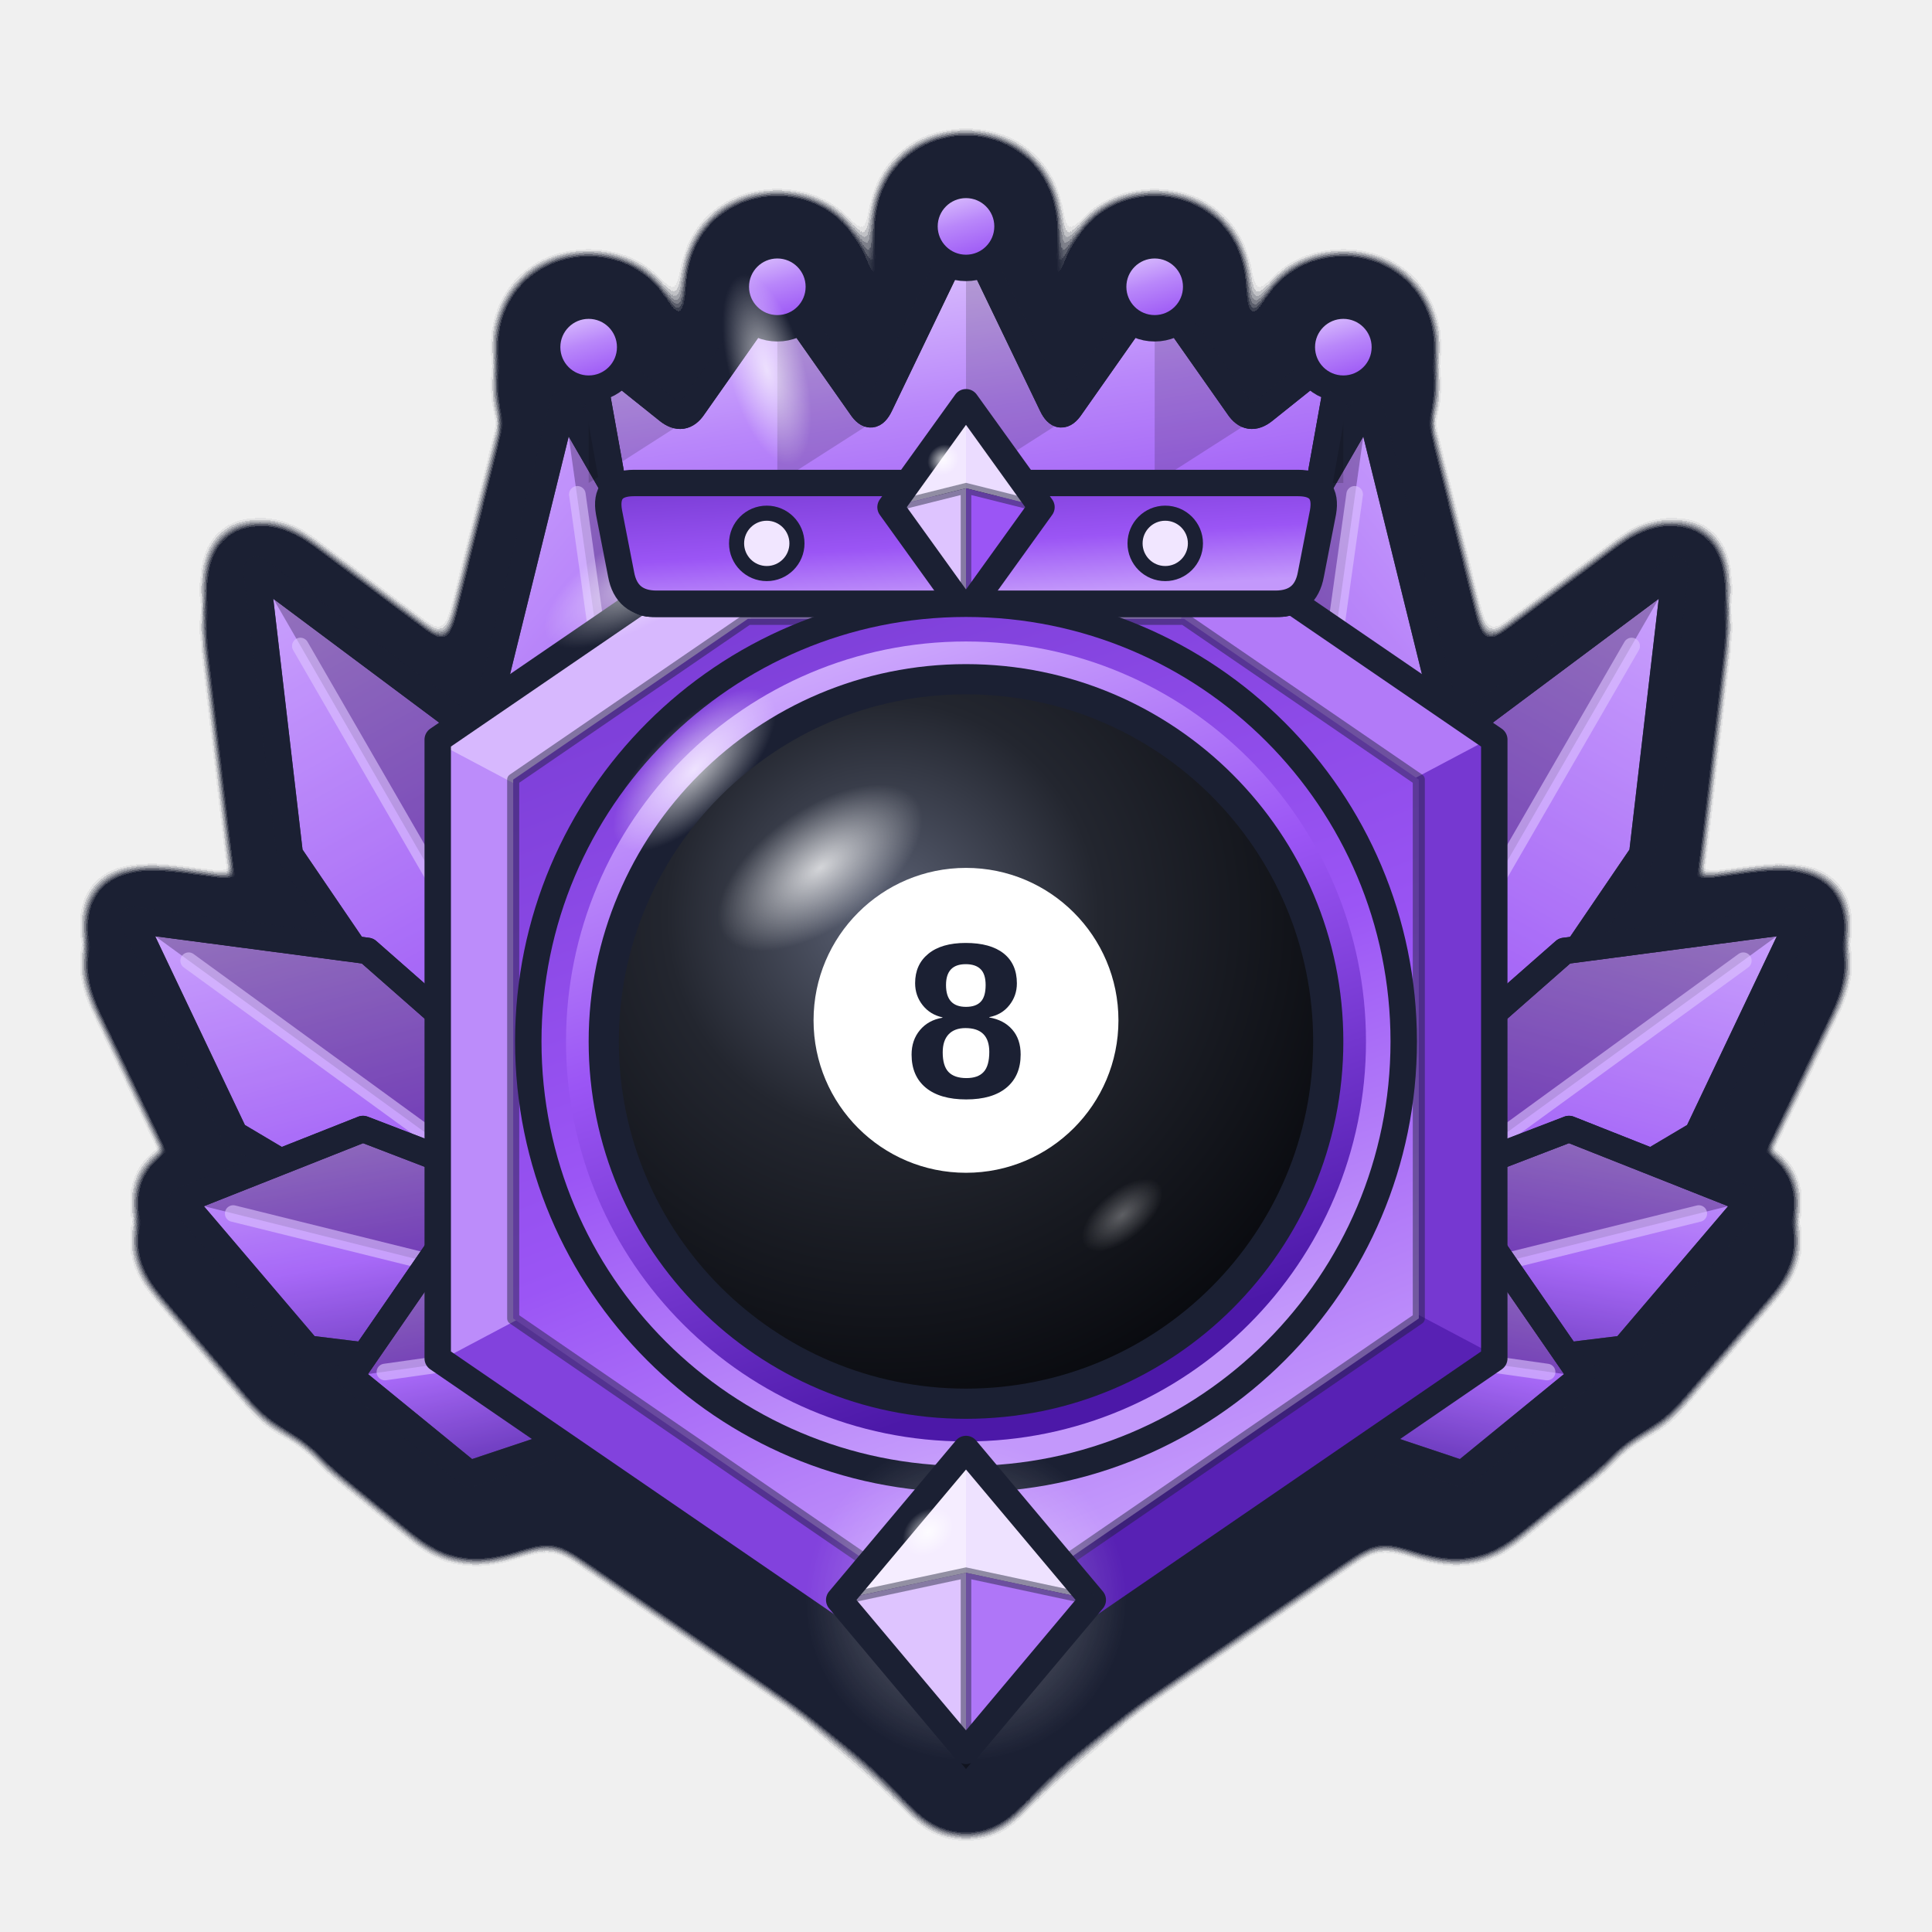
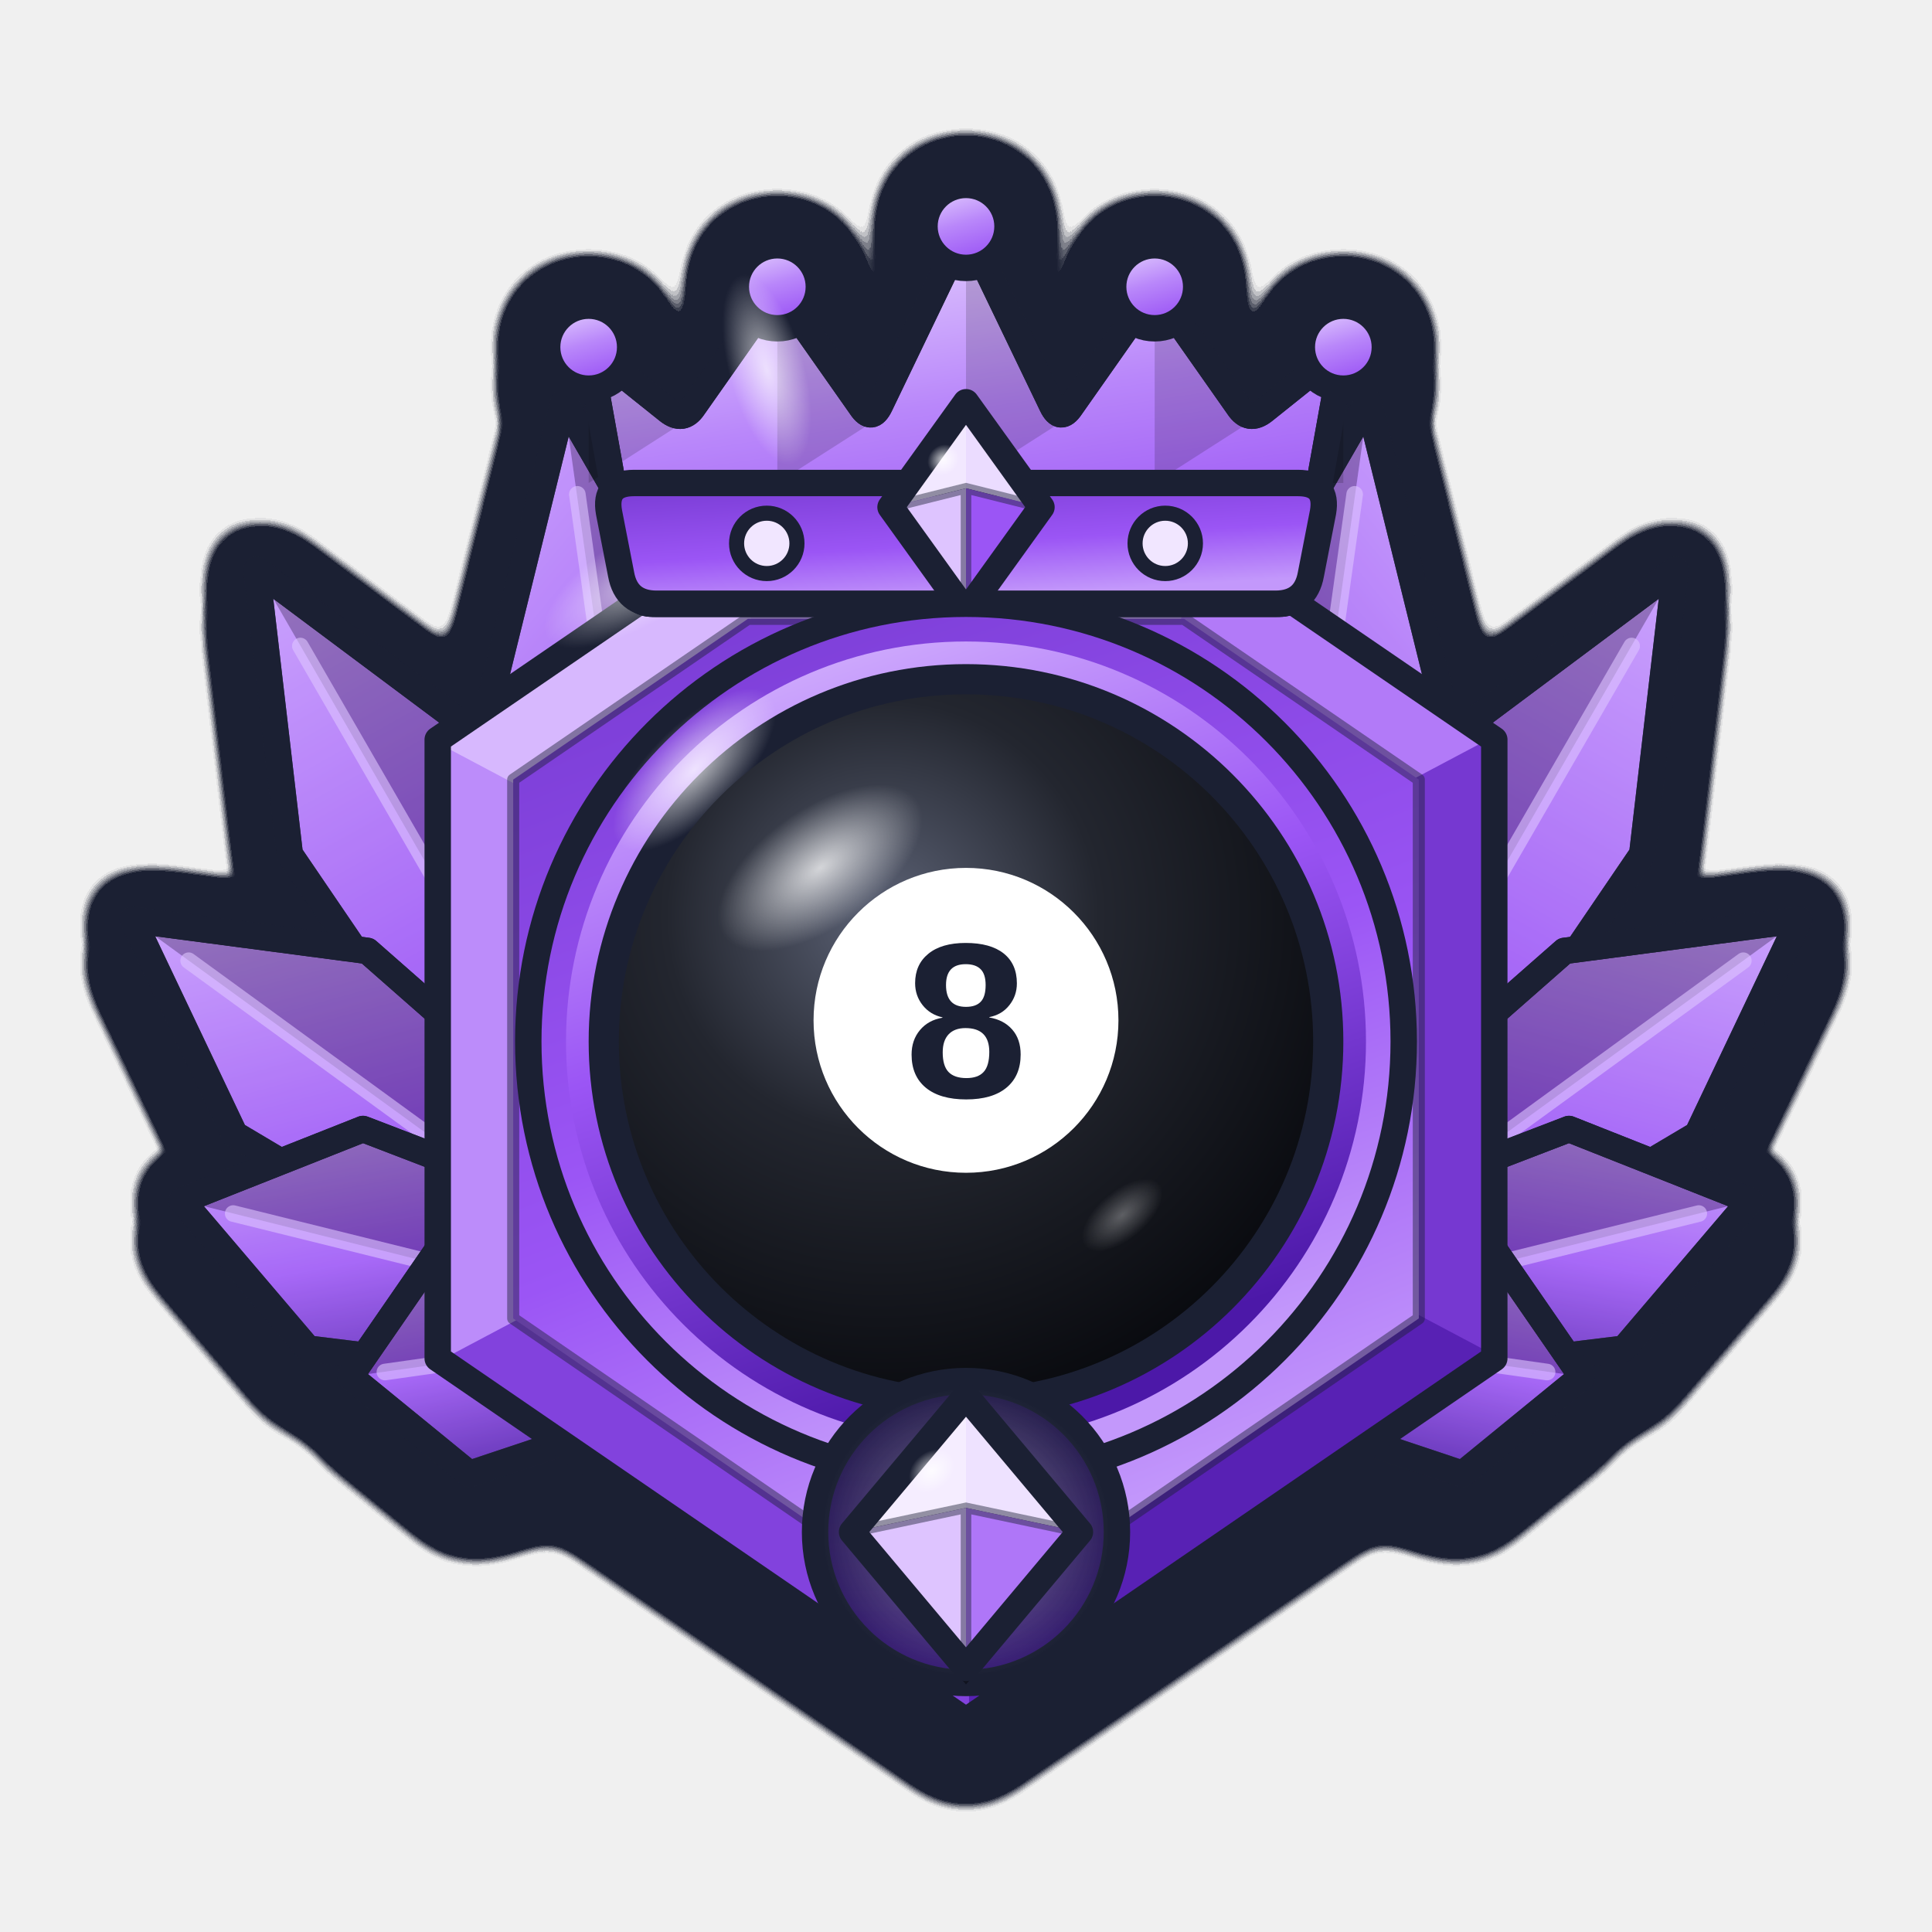
<svg xmlns="http://www.w3.org/2000/svg" width="512" height="512" viewBox="0 0 256 256">
  <defs>
    <linearGradient id="blue" x1="0" y1="0" x2="0.35" y2="1">
      <stop offset="0" stop-color="#9ED3FF" />
      <stop offset="0.45" stop-color="#3B9BFF" />
      <stop offset="1" stop-color="#1F6BD0" />
    </linearGradient>
    <linearGradient id="green" x1="0" y1="0" x2="0.35" y2="1">
      <stop offset="0" stop-color="#A8F5BE" />
      <stop offset="0.45" stop-color="#3DD66B" />
      <stop offset="1" stop-color="#1E9E47" />
    </linearGradient>
    <linearGradient id="red" x1="0" y1="0" x2="0.35" y2="1">
      <stop offset="0" stop-color="#FFA3A3" />
      <stop offset="0.45" stop-color="#FF4D4D" />
      <stop offset="1" stop-color="#C9283A" />
    </linearGradient>
    <linearGradient id="gold" x1="0" y1="0" x2="0.35" y2="1">
      <stop offset="0" stop-color="#FFF1A0" />
      <stop offset="0.45" stop-color="#FFC928" />
      <stop offset="1" stop-color="#DB8E00" />
    </linearGradient>
    <linearGradient id="wood" x1="0" y1="0" x2="0.35" y2="1">
      <stop offset="0" stop-color="#FFD9A0" />
      <stop offset="0.45" stop-color="#E7A35C" />
      <stop offset="1" stop-color="#A8622A" />
    </linearGradient>
    <linearGradient id="darkwood" x1="0" y1="0" x2="0.35" y2="1">
      <stop offset="0" stop-color="#C07A45" />
      <stop offset="0.45" stop-color="#8A4B22" />
      <stop offset="1" stop-color="#5E3014" />
    </linearGradient>
    <linearGradient id="white" x1="0" y1="0" x2="0.35" y2="1">
      <stop offset="0" stop-color="#FFFFFF" />
      <stop offset="0.45" stop-color="#F4F8FF" />
      <stop offset="1" stop-color="#C9D6EA" />
    </linearGradient>
    <linearGradient id="grey" x1="0" y1="0" x2="0.35" y2="1">
      <stop offset="0" stop-color="#E4E9F2" />
      <stop offset="0.45" stop-color="#AEB8C8" />
      <stop offset="1" stop-color="#7B869A" />
    </linearGradient>
    <linearGradient id="steel" x1="0" y1="0" x2="0.35" y2="1">
      <stop offset="0" stop-color="#D8E6F7" />
      <stop offset="0.45" stop-color="#9FB2CC" />
      <stop offset="1" stop-color="#6A7D98" />
    </linearGradient>
    <linearGradient id="cloth" x1="0" y1="0" x2="0.35" y2="1">
      <stop offset="0" stop-color="#6FE08E" />
      <stop offset="0.45" stop-color="#2FA24F" />
      <stop offset="1" stop-color="#1C7A37" />
    </linearGradient>
    <linearGradient id="sad" x1="0" y1="0" x2="0.35" y2="1">
      <stop offset="0" stop-color="#C4D4EE" />
      <stop offset="0.45" stop-color="#8EA3C7" />
      <stop offset="1" stop-color="#5E7299" />
    </linearGradient>
    <linearGradient id="purple" x1="0" y1="0" x2="0.35" y2="1">
      <stop offset="0" stop-color="#D7B8FF" />
      <stop offset="0.45" stop-color="#A259FF" />
      <stop offset="1" stop-color="#6E2FD0" />
    </linearGradient>
    <radialGradient id="shine" cx="0.5" cy="0.5" r="0.5">
      <stop offset="0" stop-color="#FFFFFF" stop-opacity="0.9" />
      <stop offset="1" stop-color="#FFFFFF" stop-opacity="0" />
    </radialGradient>
    <filter id="ink" x="-30%" y="-30%" width="160%" height="160%" color-interpolation-filters="sRGB">
      <feGaussianBlur in="SourceAlpha" stdDeviation="6.92" result="blur" />
      <feComponentTransfer in="blur" result="grown">
        <feFuncA type="linear" slope="7" intercept="-0.35" />
      </feComponentTransfer>
      <feOffset in="grown" dy="6" result="lip" />
      <feMerge result="both">
        <feMergeNode in="lip" />
        <feMergeNode in="grown" />
      </feMerge>
      <feFlood flood-color="#1B2033" />
      <feComposite in2="both" operator="in" result="outline" />
      <feMerge>
        <feMergeNode in="outline" />
        <feMergeNode in="SourceGraphic" />
      </feMerge>
    </filter>
  </defs>
  <defs>
    <filter id="badgeInk" x="-20%" y="-20%" width="140%" height="140%" color-interpolation-filters="sRGB">
      <feGaussianBlur in="SourceAlpha" stdDeviation="3.2" result="blur" />
      <feComponentTransfer in="blur" result="grown">
        <feFuncA type="linear" slope="40" intercept="-0.716" />
      </feComponentTransfer>
      <feOffset in="grown" dy="5" result="lip" />
      <feMerge result="both">
        <feMergeNode in="lip" />
        <feMergeNode in="grown" />
      </feMerge>
      <feFlood flood-color="#1B2033" />
      <feComposite in2="both" operator="in" result="outline" />
      <feMerge>
        <feMergeNode in="outline" />
        <feMergeNode in="SourceGraphic" />
      </feMerge>
    </filter>
  </defs>
  <defs>
    <linearGradient id="m" x1="0" y1="0" x2="0.35" y2="1">
      <stop offset="0.00" stop-color="#DEC4FF" />
      <stop offset="0.50" stop-color="#9B55F5" />
      <stop offset="1.00" stop-color="#4C18A8" />
    </linearGradient>
    <linearGradient id="r" x1="0" y1="0" x2="0.35" y2="1">
      <stop offset="0.00" stop-color="#773AD2" />
      <stop offset="0.60" stop-color="#9B55F5" />
      <stop offset="1.00" stop-color="#C398FB" />
    </linearGradient>
    <linearGradient id="w" x1="0" y1="0" x2="0.35" y2="1">
      <stop offset="0.00" stop-color="#C79DFC" />
      <stop offset="0.55" stop-color="#9B55F5" />
      <stop offset="1.00" stop-color="#4C18A8" />
    </linearGradient>
    <linearGradient id="c" x1="0" y1="0" x2="0.3" y2="1">
      <stop offset="0.00" stop-color="#EBDCFF" />
      <stop offset="0.55" stop-color="#B987FA" />
      <stop offset="1.00" stop-color="#9B55F5" />
    </linearGradient>
    <linearGradient id="s" x1="0" y1="0" x2="0.2" y2="1">
      <stop offset="0.00" stop-color="#FFFFFF" />
      <stop offset="0.50" stop-color="#EBDCFF" />
      <stop offset="1.00" stop-color="#CAA3FC" />
    </linearGradient>
    <linearGradient id="g" x1="0" y1="0" x2="0.35" y2="1">
      <stop offset="0.00" stop-color="#FFF3A6" />
      <stop offset="0.50" stop-color="#FFC928" />
      <stop offset="1.00" stop-color="#C97F00" />
    </linearGradient>
    <linearGradient id="gr" x1="0" y1="0" x2="0.35" y2="1">
      <stop offset="0.00" stop-color="#E7A816" />
      <stop offset="0.60" stop-color="#FFC928" />
      <stop offset="1.00" stop-color="#FFE274" />
    </linearGradient>
    <radialGradient id="ball" cx="0.38" cy="0.32" r="0.78">
      <stop offset="0" stop-color="#5C6275" />
      <stop offset="0.4" stop-color="#23262F" />
      <stop offset="1" stop-color="#06070B" />
    </radialGradient>
  </defs>
  <g filter="url(#badgeInk)">
    <path d="M83.1 177.3 L65.1 92.1 L74.7 53.2 L94.8 88.0 L100.9 174.7 Z" fill="url(#w)" stroke="#1B2033" stroke-width="3.5" stroke-linejoin="round" />
    <path d="M92.0 176.0 L100.9 174.7 L94.8 88.0 L74.7 53.2 Z" fill="#000000" opacity="0.25" />
    <path d="M92.0 176.0 L83.1 177.3 L65.1 92.1 L74.7 53.2 Z" fill="#DEC4FF" opacity="0.18" />
    <path d="M90.6 166.2 L76.5 65.5" fill="none" stroke="#DEC4FF" stroke-width="2.2" stroke-linecap="round" stroke-linejoin="round" opacity="0.6" />
    <path d="M83.1 177.3 L65.1 92.1 L74.7 53.2 L94.8 88.0 L100.9 174.7 Z" fill="none" stroke="#1B2033" stroke-width="3.5" stroke-linejoin="round" />
    <path d="M84.2 180.5 L38.4 113.2 L34.0 75.5 L64.4 98.2 L99.8 171.5 Z" fill="url(#w)" stroke="#1B2033" stroke-width="3.5" stroke-linejoin="round" />
    <path d="M92.0 176.0 L99.8 171.5 L64.4 98.2 L34.0 75.5 Z" fill="#000000" opacity="0.25" />
    <path d="M92.0 176.0 L84.2 180.5 L38.4 113.2 L34.0 75.5 Z" fill="#DEC4FF" opacity="0.18" />
    <path d="M87.4 168.0 L39.8 85.6" fill="none" stroke="#DEC4FF" stroke-width="2.2" stroke-linecap="round" stroke-linejoin="round" opacity="0.6" />
    <path d="M84.2 180.5 L38.4 113.2 L34.0 75.5 L64.4 98.2 L99.8 171.5 Z" fill="none" stroke="#1B2033" stroke-width="3.5" stroke-linejoin="round" />
    <path d="M86.7 183.3 L31.1 150.3 L17.6 121.9 L48.7 126.0 L97.3 168.7 Z" fill="url(#w)" stroke="#1B2033" stroke-width="3.5" stroke-linejoin="round" />
    <path d="M92.0 176.0 L97.3 168.7 L48.7 126.0 L17.6 121.9 Z" fill="#000000" opacity="0.25" />
    <path d="M92.0 176.0 L86.7 183.3 L31.1 150.3 L17.6 121.9 Z" fill="#DEC4FF" opacity="0.18" />
    <path d="M86.0 171.7 L25.0 127.3" fill="none" stroke="#DEC4FF" stroke-width="2.2" stroke-linecap="round" stroke-linejoin="round" opacity="0.6" />
    <path d="M86.7 183.3 L31.1 150.3 L17.6 121.9 L48.7 126.0 L97.3 168.7 Z" fill="none" stroke="#1B2033" stroke-width="3.5" stroke-linejoin="round" />
    <path d="M89.8 184.7 L40.8 178.7 L24.1 159.1 L48.1 149.6 L94.2 167.3 Z" fill="url(#w)" stroke="#1B2033" stroke-width="3.5" stroke-linejoin="round" />
    <path d="M92.0 176.0 L94.2 167.3 L48.1 149.6 L24.1 159.1 Z" fill="#000000" opacity="0.25" />
    <path d="M92.0 176.0 L89.8 184.7 L40.8 178.7 L24.1 159.1 Z" fill="#DEC4FF" opacity="0.18" />
    <path d="M86.6 174.6 L30.9 160.8" fill="none" stroke="#DEC4FF" stroke-width="2.2" stroke-linecap="round" stroke-linejoin="round" opacity="0.6" />
    <path d="M89.8 184.7 L40.8 178.7 L24.1 159.1 L48.1 149.6 L94.2 167.3 Z" fill="none" stroke="#1B2033" stroke-width="3.5" stroke-linejoin="round" />
    <path d="M93.3 184.9 L62.2 195.3 L46.4 182.4 L58.0 165.6 L90.7 167.1 Z" fill="url(#w)" stroke="#1B2033" stroke-width="3.5" stroke-linejoin="round" />
    <path d="M92.0 176.0 L90.7 167.1 L58.0 165.6 L46.4 182.4 Z" fill="#000000" opacity="0.25" />
    <path d="M92.0 176.0 L93.3 184.9 L62.2 195.3 L46.4 182.4 Z" fill="#DEC4FF" opacity="0.18" />
    <path d="M88.4 176.5 L51.0 181.8" fill="none" stroke="#DEC4FF" stroke-width="2.2" stroke-linecap="round" stroke-linejoin="round" opacity="0.6" />
    <path d="M93.3 184.9 L62.2 195.3 L46.4 182.4 L58.0 165.6 L90.7 167.1 Z" fill="none" stroke="#1B2033" stroke-width="3.5" stroke-linejoin="round" />
    <g transform="matrix(-1 0 0 1 256 0)">
      <path d="M83.1 177.3 L65.1 92.1 L74.7 53.2 L94.8 88.0 L100.9 174.7 Z" fill="url(#w)" stroke="#1B2033" stroke-width="3.5" stroke-linejoin="round" />
      <path d="M92.0 176.0 L100.9 174.7 L94.8 88.0 L74.7 53.2 Z" fill="#000000" opacity="0.25" />
      <path d="M92.0 176.0 L83.1 177.3 L65.1 92.1 L74.7 53.2 Z" fill="#DEC4FF" opacity="0.18" />
      <path d="M90.6 166.2 L76.5 65.5" fill="none" stroke="#DEC4FF" stroke-width="2.2" stroke-linecap="round" stroke-linejoin="round" opacity="0.6" />
      <path d="M83.1 177.3 L65.1 92.1 L74.7 53.2 L94.8 88.0 L100.9 174.7 Z" fill="none" stroke="#1B2033" stroke-width="3.5" stroke-linejoin="round" />
      <path d="M84.2 180.5 L38.4 113.2 L34.0 75.5 L64.4 98.2 L99.8 171.5 Z" fill="url(#w)" stroke="#1B2033" stroke-width="3.5" stroke-linejoin="round" />
      <path d="M92.0 176.0 L99.8 171.5 L64.4 98.2 L34.0 75.5 Z" fill="#000000" opacity="0.25" />
      <path d="M92.0 176.0 L84.2 180.5 L38.4 113.2 L34.0 75.5 Z" fill="#DEC4FF" opacity="0.18" />
      <path d="M87.4 168.0 L39.8 85.6" fill="none" stroke="#DEC4FF" stroke-width="2.2" stroke-linecap="round" stroke-linejoin="round" opacity="0.6" />
      <path d="M84.2 180.5 L38.4 113.2 L34.0 75.5 L64.4 98.2 L99.8 171.5 Z" fill="none" stroke="#1B2033" stroke-width="3.5" stroke-linejoin="round" />
      <path d="M86.7 183.3 L31.1 150.3 L17.6 121.9 L48.7 126.0 L97.3 168.7 Z" fill="url(#w)" stroke="#1B2033" stroke-width="3.5" stroke-linejoin="round" />
      <path d="M92.0 176.0 L97.3 168.7 L48.7 126.0 L17.6 121.9 Z" fill="#000000" opacity="0.25" />
      <path d="M92.0 176.0 L86.7 183.3 L31.1 150.3 L17.6 121.9 Z" fill="#DEC4FF" opacity="0.18" />
      <path d="M86.0 171.7 L25.0 127.3" fill="none" stroke="#DEC4FF" stroke-width="2.2" stroke-linecap="round" stroke-linejoin="round" opacity="0.6" />
      <path d="M86.7 183.3 L31.1 150.3 L17.6 121.9 L48.7 126.0 L97.3 168.7 Z" fill="none" stroke="#1B2033" stroke-width="3.5" stroke-linejoin="round" />
      <path d="M89.8 184.7 L40.8 178.7 L24.1 159.1 L48.1 149.6 L94.2 167.3 Z" fill="url(#w)" stroke="#1B2033" stroke-width="3.5" stroke-linejoin="round" />
      <path d="M92.0 176.0 L94.2 167.3 L48.1 149.6 L24.1 159.1 Z" fill="#000000" opacity="0.25" />
      <path d="M92.0 176.0 L89.8 184.7 L40.8 178.7 L24.1 159.1 Z" fill="#DEC4FF" opacity="0.18" />
      <path d="M86.6 174.6 L30.9 160.8" fill="none" stroke="#DEC4FF" stroke-width="2.2" stroke-linecap="round" stroke-linejoin="round" opacity="0.6" />
      <path d="M89.8 184.7 L40.8 178.7 L24.1 159.1 L48.1 149.6 L94.2 167.3 Z" fill="none" stroke="#1B2033" stroke-width="3.5" stroke-linejoin="round" />
      <path d="M93.3 184.9 L62.2 195.3 L46.4 182.4 L58.0 165.6 L90.7 167.1 Z" fill="url(#w)" stroke="#1B2033" stroke-width="3.5" stroke-linejoin="round" />
      <path d="M92.0 176.0 L90.7 167.1 L58.0 165.6 L46.4 182.4 Z" fill="#000000" opacity="0.25" />
      <path d="M92.0 176.0 L93.3 184.9 L62.2 195.3 L46.4 182.4 Z" fill="#DEC4FF" opacity="0.18" />
      <path d="M88.4 176.5 L51.0 181.8" fill="none" stroke="#DEC4FF" stroke-width="2.2" stroke-linecap="round" stroke-linejoin="round" opacity="0.6" />
      <path d="M93.3 184.9 L62.2 195.3 L46.4 182.4 L58.0 165.6 L90.7 167.1 Z" fill="none" stroke="#1B2033" stroke-width="3.5" stroke-linejoin="round" />
    </g>
    <path d="M96.0 72.0 L160.0 72.0 L156.9 82.0 L99.1 82.0 Z" fill="#CDA8FC" stroke="#CDA8FC" stroke-width="0.8" />
    <path d="M160.0 72.0 L198.0 98.0 L188.0 103.3 L156.9 82.0 Z" fill="#B27AF8" stroke="#B27AF8" stroke-width="0.8" />
    <path d="M198.0 98.0 L198.0 180.0 L188.0 174.7 L188.0 103.3 Z" fill="#7638D1" stroke="#7638D1" stroke-width="0.8" />
    <path d="M198.0 180.0 L128.0 228.0 L128.0 215.9 L188.0 174.7 Z" fill="#5821B4" stroke="#5821B4" stroke-width="0.8" />
    <path d="M128.0 228.0 L58.0 180.0 L68.0 174.7 L128.0 215.9 Z" fill="#8242DD" stroke="#8242DD" stroke-width="0.8" />
    <path d="M58.0 180.0 L58.0 98.0 L68.0 103.3 L68.0 174.7 Z" fill="#BC8CFA" stroke="#BC8CFA" stroke-width="0.8" />
    <path d="M58.0 98.0 L96.0 72.0 L99.1 82.0 L68.0 103.3 Z" fill="#D7B8FE" stroke="#D7B8FE" stroke-width="0.8" />
    <path d="M99.1 82.0 L156.9 82.0 L188.0 103.3 L188.0 174.7 L128.0 215.9 L68.0 174.7 L68.0 103.3 Z" fill="url(#r)" />
    <path d="M99.1 82.0 L156.9 82.0 L188.0 103.3 L188.0 174.7 L128.0 215.9 L68.0 174.7 L68.0 103.3 Z" fill="none" stroke="#1B2033" stroke-width="1.6" stroke-opacity="0.45" stroke-linejoin="round" />
    <path d="M96.0 72.0 L160.0 72.0 L198.0 98.0 L198.0 180.0 L128.0 228.0 L58.0 180.0 L58.0 98.0 Z" fill="none" stroke="#1B2033" stroke-width="3.5" stroke-linejoin="round" />
    <ellipse cx="86" cy="76" rx="16" ry="6" fill="url(#shine)" opacity="0.75" transform="rotate(-32 86 76)" />
    <path d="M86.5 80.0 Q84.0 80.0 83.6 77.5 L78.4 48.5 Q78.0 46.0 80.0 47.6 L88.5 54.4 Q90.5 56.0 91.9 53.9 L101.6 40.1 Q103.0 38.0 104.4 40.1 L114.1 53.9 Q115.5 56.0 116.6 53.7 L126.9 32.3 Q128.0 30.0 129.1 32.3 L139.4 53.7 Q140.5 56.0 141.9 53.9 L151.6 40.1 Q153.0 38.0 154.4 40.1 L164.1 53.9 Q165.5 56.0 167.5 54.4 L176.0 47.6 Q178.0 46.0 177.6 48.5 L172.4 77.5 Q172.0 80.0 169.5 80.0 Z" fill="url(#c)" stroke="#1B2033" stroke-width="3.5" stroke-linejoin="round" />
    <path d="M78.0 46.0 L78.0 64.0 L90.5 56.0 Z" fill="#000000" opacity="0.16" />
    <path d="M103.0 38.0 L103.0 64.0 L115.5 56.0 Z" fill="#000000" opacity="0.16" />
    <path d="M128.0 30.0 L128.0 64.0 L140.5 56.0 Z" fill="#000000" opacity="0.16" />
    <path d="M153.0 38.0 L153.0 64.0 L165.5 56.0 Z" fill="#000000" opacity="0.16" />
    <path d="M178.0 46.0 L178.0 64.0 L175.0 64.0 Z" fill="#000000" opacity="0.16" />
    <path d="M86.5 80.0 Q84.0 80.0 83.6 77.5 L78.4 48.5 Q78.0 46.0 80.0 47.6 L88.5 54.4 Q90.5 56.0 91.9 53.9 L101.6 40.1 Q103.0 38.0 104.4 40.1 L114.1 53.9 Q115.5 56.0 116.6 53.7 L126.9 32.3 Q128.0 30.0 129.1 32.3 L139.4 53.7 Q140.5 56.0 141.9 53.9 L151.6 40.1 Q153.0 38.0 154.4 40.1 L164.1 53.9 Q165.5 56.0 167.5 54.4 L176.0 47.6 Q178.0 46.0 177.6 48.5 L172.4 77.5 Q172.0 80.0 169.5 80.0 Z" fill="none" stroke="#1B2033" stroke-width="3.5" stroke-linejoin="round" />
    <circle cx="78.0" cy="46.0" r="5.5" fill="url(#c)" stroke="#1B2033" stroke-width="3.5" />
    <circle cx="103.0" cy="38.0" r="5.5" fill="url(#c)" stroke="#1B2033" stroke-width="3.5" />
    <circle cx="128.0" cy="30.0" r="5.5" fill="url(#c)" stroke="#1B2033" stroke-width="3.5" />
    <circle cx="153.0" cy="38.0" r="5.5" fill="url(#c)" stroke="#1B2033" stroke-width="3.5" />
    <circle cx="178.0" cy="46.0" r="5.5" fill="url(#c)" stroke="#1B2033" stroke-width="3.5" />
    <path d="M80.7 67.9 Q80.0 64.0 84.0 64.0 L172.0 64.0 Q176.0 64.0 175.3 67.9 L173.7 76.1 Q173.0 80.0 169.0 80.0 L87.0 80.0 Q83.0 80.0 82.3 76.1 Z" fill="url(#r)" stroke="#1B2033" stroke-width="3.5" stroke-linejoin="round" />
    <ellipse cx="101.6" cy="49.0" rx="5" ry="13" fill="url(#shine)" opacity="0.75" transform="rotate(-15 101.6 49.0)" />
    <path d="M118.0 67.2 L128.0 53.3 L128.0 64.7 Z" fill="#F2E8FF" />
    <path d="M128.0 53.3 L138.0 67.2 L128.0 64.7 Z" fill="#EBDCFF" />
    <path d="M118.0 67.2 L128.0 64.7 L128.0 81.1 Z" fill="#DEC4FF" />
    <path d="M128.0 64.7 L138.0 67.2 L128.0 81.1 Z" fill="#9B55F5" />
    <path d="M128.0 53.3 L138.0 67.2 L128.0 81.1 L118.0 67.2 Z" fill="none" stroke="#1B2033" stroke-width="3.5" stroke-linejoin="round" />
    <path d="M118.0 67.2 L128.0 64.7 L138.0 67.2 M128.0 64.7 L128.0 81.1" fill="none" stroke="#1B2033" stroke-width="1.4" opacity="0.45" />
    <ellipse cx="124.993" cy="60.936" rx="2.205" ry="1.949" fill="url(#shine)" opacity="0.9" transform="rotate(-40 124.9933 60.936)" />
    <circle cx="101.6" cy="72.0" r="4.0" fill="#F1E6FF" stroke="#1B2033" stroke-width="2" />
    <circle cx="154.4" cy="72.0" r="4.0" fill="#F1E6FF" stroke="#1B2033" stroke-width="2" />
    <circle cx="128" cy="138" r="58" fill="url(#r)" stroke="#1B2033" stroke-width="3.5" />
    <circle cx="128" cy="138" r="53" fill="url(#m)" />
    <circle cx="128" cy="138" r="50" fill="#1B2033" />
    <ellipse cx="92" cy="102" rx="14" ry="6" fill="url(#shine)" opacity="0.8" transform="rotate(-45 92 102)" />
    <circle cx="128" cy="138" r="46" fill="url(#ball)" />
    <circle cx="128.0" cy="135.2" r="20.2" fill="#FFFFFF" />
    <text x="128.0" y="145.4" font-family="Arial Black, Arial, sans-serif" font-weight="900" font-size="29.3" text-anchor="middle" fill="#1B2033">8</text>
    <ellipse cx="108.68" cy="115.0" rx="15.64" ry="7.82" fill="url(#shine)" opacity="0.85" transform="rotate(-35 108.68 115.0)" />
    <ellipse cx="148.7" cy="161.0" rx="6.44" ry="3.22" fill="url(#shine)" opacity="0.35" transform="rotate(-40 148.7 161.0)" />
    <defs>
-       <radialGradient id="tray" gradientUnits="userSpaceOnUse" cx="128" cy="138" r="97.0">
-         <stop offset="0.526" stop-color="#251E4A" />
-         <stop offset="0.763" stop-color="#2F1D62" />
-         <stop offset="1" stop-color="#391B7C" />
-       </radialGradient>
+       <linearGradient id="tray" gradientUnits="userSpaceOnUse" x1="0" y1="183.0" x2="0" y2="229.0">
+         <stop offset="0" stop-color="#251E4A" />
+         <stop offset="0.55" stop-color="#2F1D62" />
+         <stop offset="1" stop-color="#3B1B7F" />
+       </linearGradient>
      <radialGradient id="glow">
        <stop offset="0" stop-color="#FFFFFF" stop-opacity="0.5" />
        <stop offset="1" stop-color="#FFFFFF" stop-opacity="0" />
      </radialGradient>
    </defs>
-     <path d="M128.0 212.0 A74 74 0 0 1 128.0 212.0" fill="none" stroke="#1B2033" stroke-width="49.5" stroke-linecap="round" />
-     <path d="M128.0 212.0 A74 74 0 0 1 128.0 212.0" fill="none" stroke="url(#tray)" stroke-width="42.5" stroke-linecap="round" />
-     <path d="M128.0 230.3 A92.3 92.3 0 0 1 128.0 230.3" fill="none" stroke="#DEC4FF" stroke-width="1.6" stroke-opacity="0.45" stroke-linecap="round" />
-     <path d="M128.0 194.0 A56.0 56.0 0 0 1 128.0 194.0" fill="none" stroke="#000000" stroke-width="2.4" stroke-opacity="0.35" stroke-linecap="round" />
-     <circle cx="128.0" cy="212.0" r="21.3" fill="url(#glow)" opacity="0.8" />
-     <path d="M128.0 194.4 L144.8 214.4 L128.0 234.4 L111.2 214.4 Z" fill="#000000" opacity="0.4" />
-     <path d="M111.2 212.0 L128.0 192.0 L128.0 208.4 Z" fill="#F5EDFF" />
-     <path d="M128.0 192.0 L144.8 212.0 L128.0 208.4 Z" fill="#EEE2FF" />
-     <path d="M111.2 212.0 L128.0 208.4 L128.0 232.0 Z" fill="#DEC4FF" />
-     <path d="M128.0 208.4 L144.8 212.0 L128.0 232.0 Z" fill="#AF76F8" />
-     <path d="M128.0 192.0 L144.8 212.0 L128.0 232.0 L111.2 212.0 Z" fill="none" stroke="#1B2033" stroke-width="3.5" stroke-linejoin="round" />
-     <path d="M111.2 212.0 L128.0 208.4 L144.8 212.0 M128.0 208.4 L128.0 232.0" fill="none" stroke="#1B2033" stroke-width="1.4" opacity="0.45" />
-     <ellipse cx="122.96" cy="203.0" rx="3.696" ry="2.8" fill="url(#shine)" opacity="0.9" transform="rotate(-40 122.96 203.0)" />
+     <circle cx="128.0" cy="203.0" r="20.0" fill="url(#tray)" stroke="#1B2033" stroke-width="3.5" />
+     <circle cx="128.0" cy="203.0" r="19.0" fill="url(#glow)" opacity="0.8" />
+     <path d="M128.0 187.2 L143.1 205.2 L128.0 223.2 L112.9 205.2 Z" fill="#000000" opacity="0.4" />
+     <path d="M112.9 203.0 L128.0 185.0 L128.0 199.8 Z" fill="#F5EDFF" />
+     <path d="M128.0 185.0 L143.1 203.0 L128.0 199.8 Z" fill="#EEE2FF" />
+     <path d="M112.9 203.0 L128.0 199.8 L128.0 221.0 Z" fill="#DEC4FF" />
+     <path d="M128.0 199.8 L143.1 203.0 L128.0 221.0 Z" fill="#AF76F8" />
+     <path d="M128.0 185.0 L143.1 203.0 L128.0 221.0 L112.9 203.0 Z" fill="none" stroke="#1B2033" stroke-width="3.5" stroke-linejoin="round" />
+     <path d="M112.9 203.0 L128.0 199.8 L143.1 203.0 M128.0 199.8 L128.0 221.0" fill="none" stroke="#1B2033" stroke-width="1.4" opacity="0.45" />
+     <ellipse cx="123.464" cy="194.9" rx="3.326" ry="2.52" fill="url(#shine)" opacity="0.9" transform="rotate(-40 123.464 194.9)" />
  </g>
</svg>
